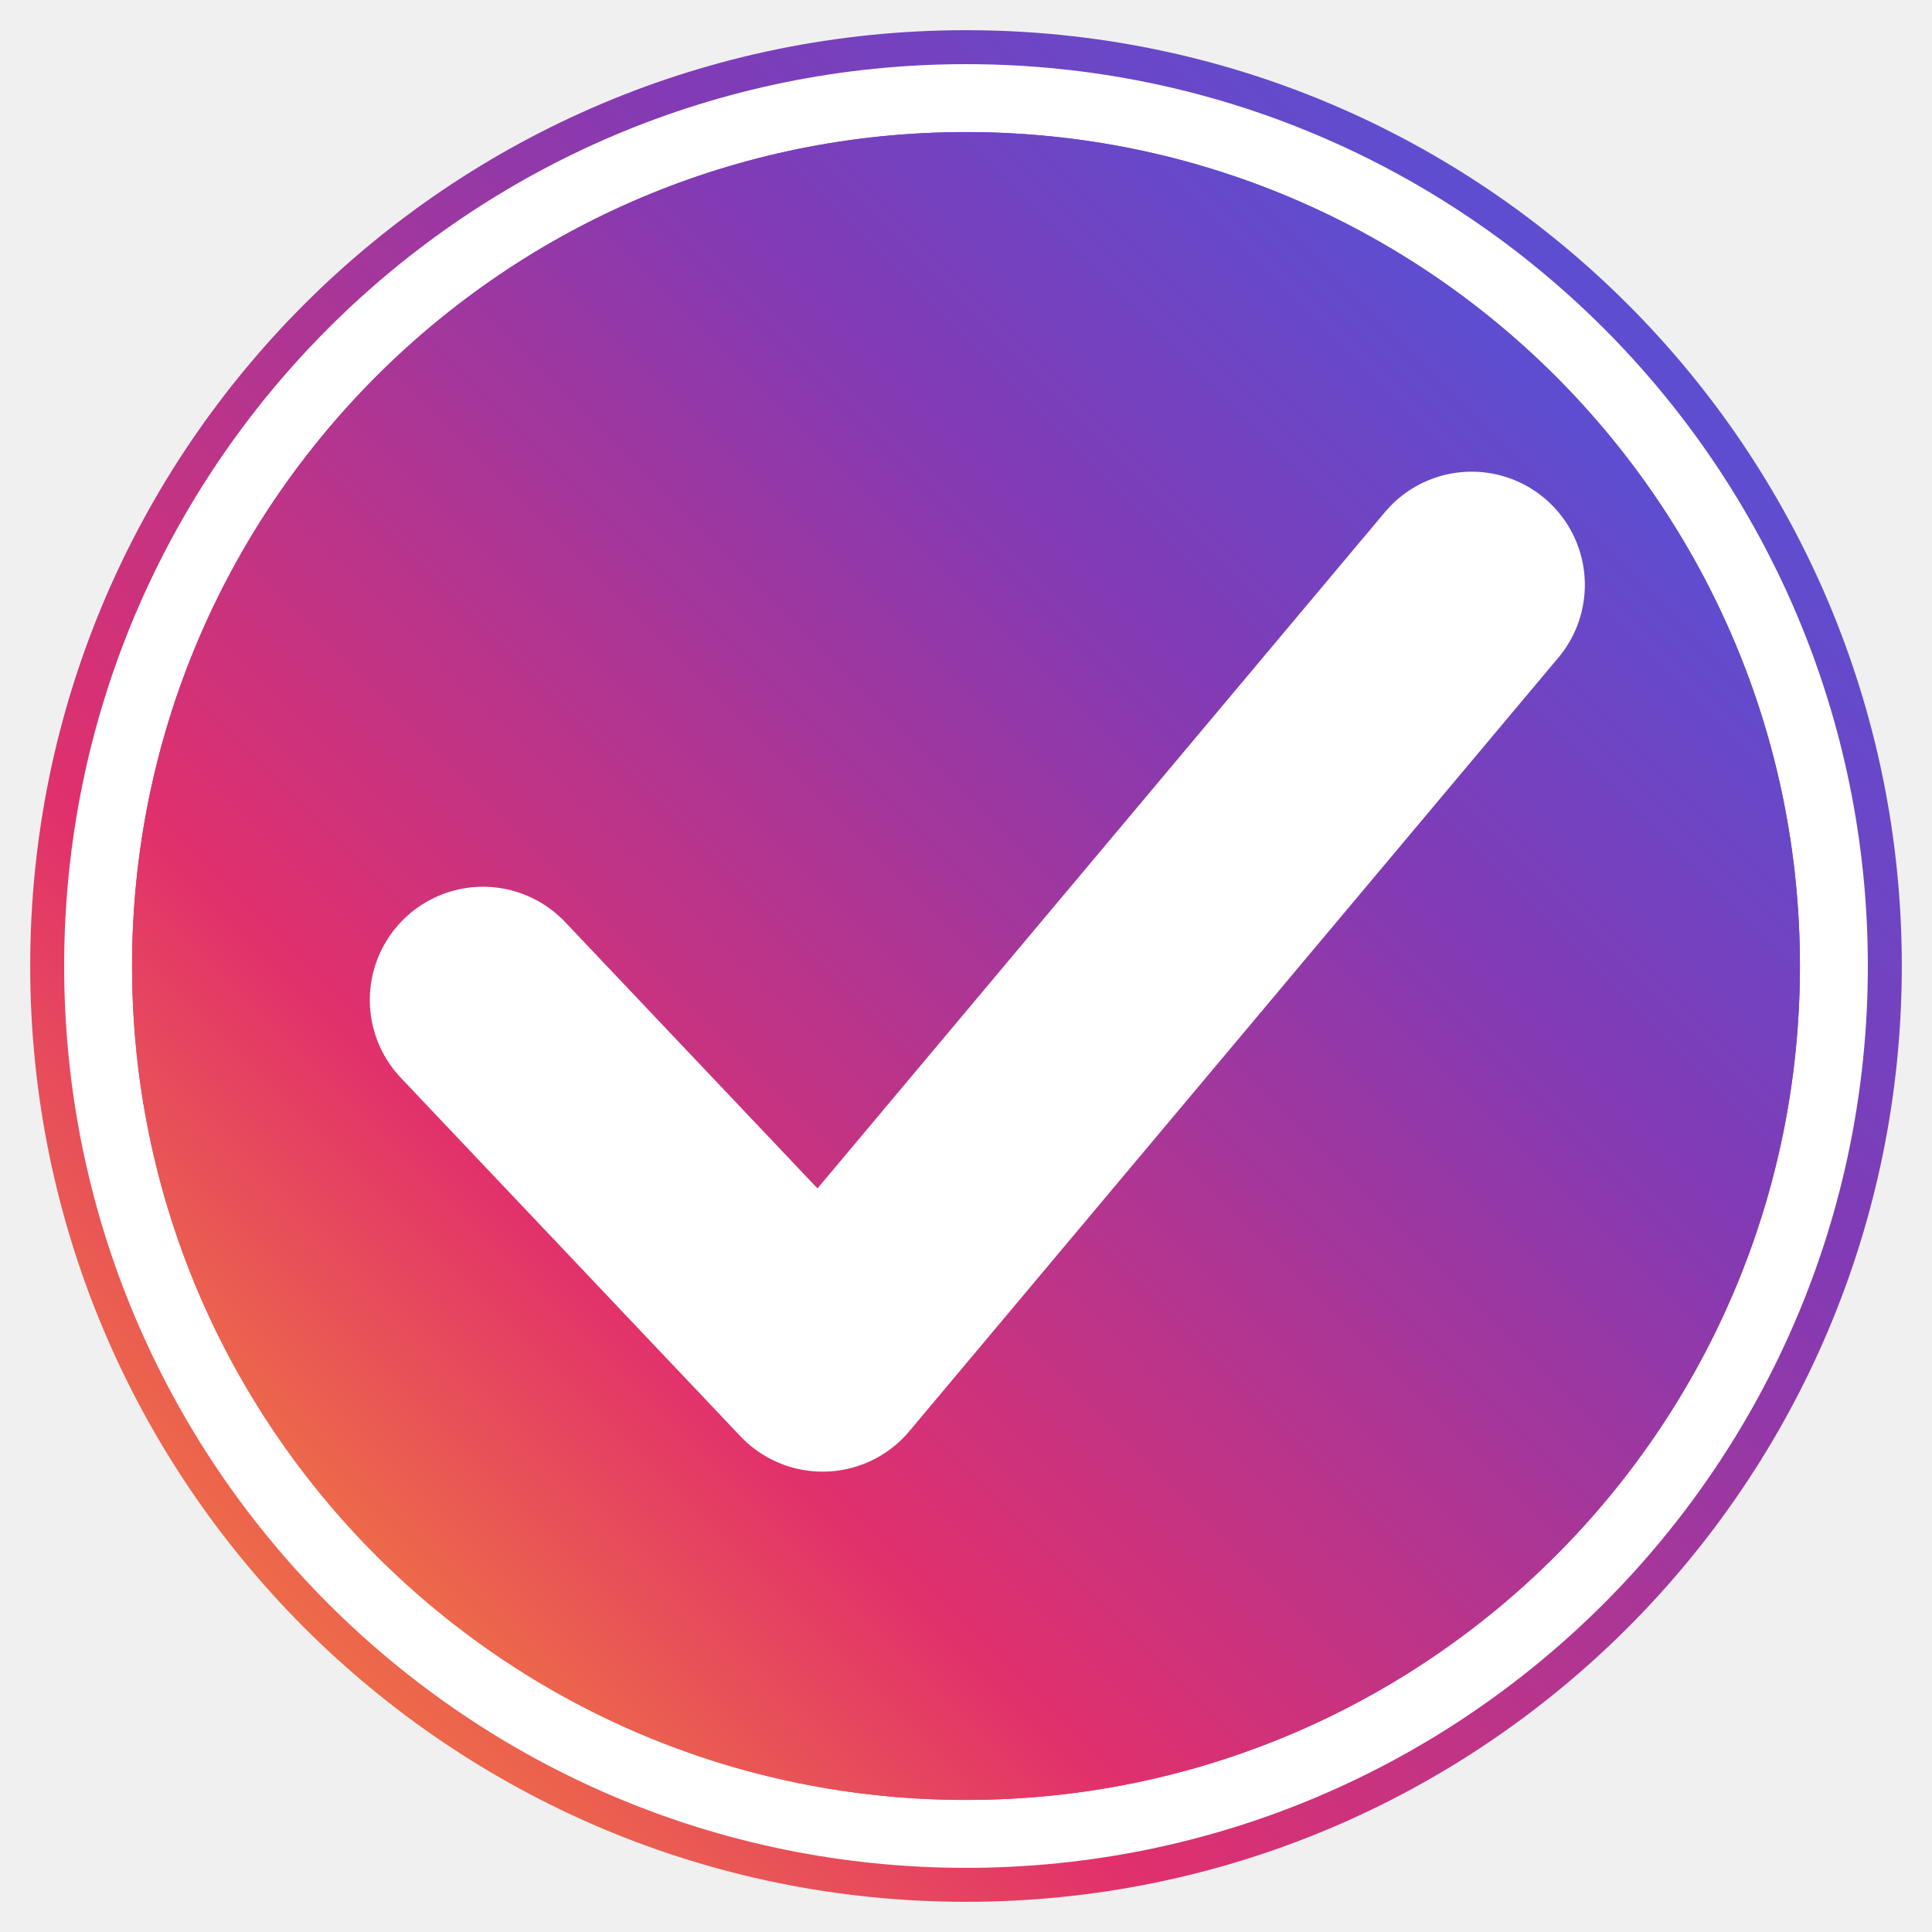
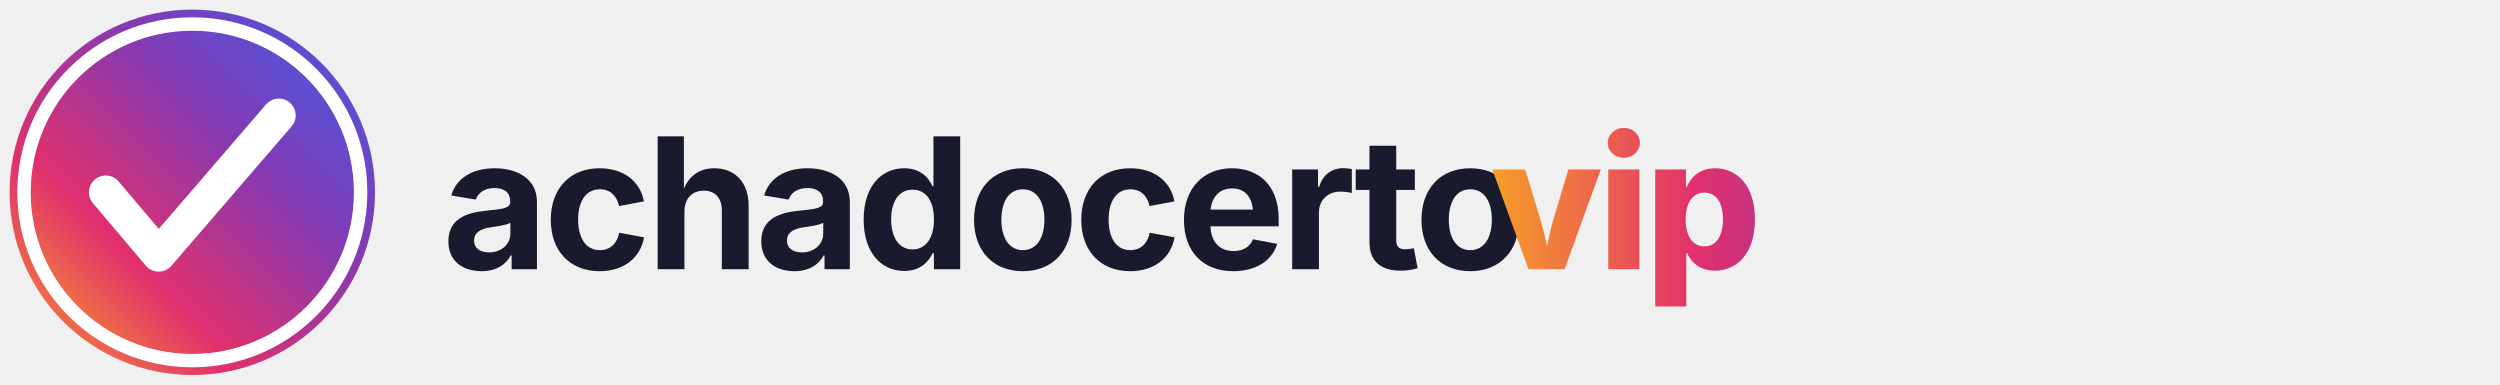
- <svg xmlns="http://www.w3.org/2000/svg" viewBox="0 0 512 512" width="512" height="512">
+ <svg xmlns="http://www.w3.org/2000/svg" viewBox="0 0 520 80" width="520" height="80">
  <defs>
    <linearGradient id="grad" x1="0%" y1="100%" x2="100%" y2="0%">
      <stop offset="0%" stop-color="#F9A326" />
      <stop offset="30%" stop-color="#E1306C" />
      <stop offset="65%" stop-color="#833AB4" />
      <stop offset="100%" stop-color="#405DE6" />
    </linearGradient>
+     <linearGradient id="gradText" x1="0%" y1="0%" x2="100%" y2="0%">
+       <stop offset="0%" stop-color="#F9A326" />
+       <stop offset="40%" stop-color="#E1306C" />
+       <stop offset="80%" stop-color="#833AB4" />
+       <stop offset="100%" stop-color="#405DE6" />
+     </linearGradient>
+     <mask id="vipMask">
+       <text x="310" y="56" font-family="'Inter', 'Helvetica Neue', Arial, sans-serif" font-size="38" font-weight="800" letter-spacing="-1" fill="white">vip</text>
+     </mask>
  </defs>
-   <circle cx="256" cy="256" r="248" fill="url(#grad)" />
-   <circle cx="256" cy="256" r="230" fill="none" stroke="white" stroke-width="18" />
-   <circle cx="256" cy="256" r="221" fill="url(#grad)" />
-   <polyline points="128,265 218,360 390,155" fill="none" stroke="white" stroke-width="60" stroke-linecap="round" stroke-linejoin="round" />
+   <circle cx="40" cy="40" r="38" fill="url(#grad)" />
+   <circle cx="40" cy="40" r="35" fill="none" stroke="white" stroke-width="2.8" />
+   <circle cx="40" cy="40" r="33.5" fill="url(#grad)" />
+   <polyline points="22,40 33,53 58,24" fill="none" stroke="white" stroke-width="7" stroke-linecap="round" stroke-linejoin="round" />
+   <text x="92" y="56" font-family="'Inter', 'Helvetica Neue', Arial, sans-serif" font-size="38" font-weight="700" letter-spacing="-1" fill="#1a1a2e">achadocerto</text>
+   <rect x="308" y="18" width="112" height="46" fill="url(#gradText)" mask="url(#vipMask)" />
</svg>
